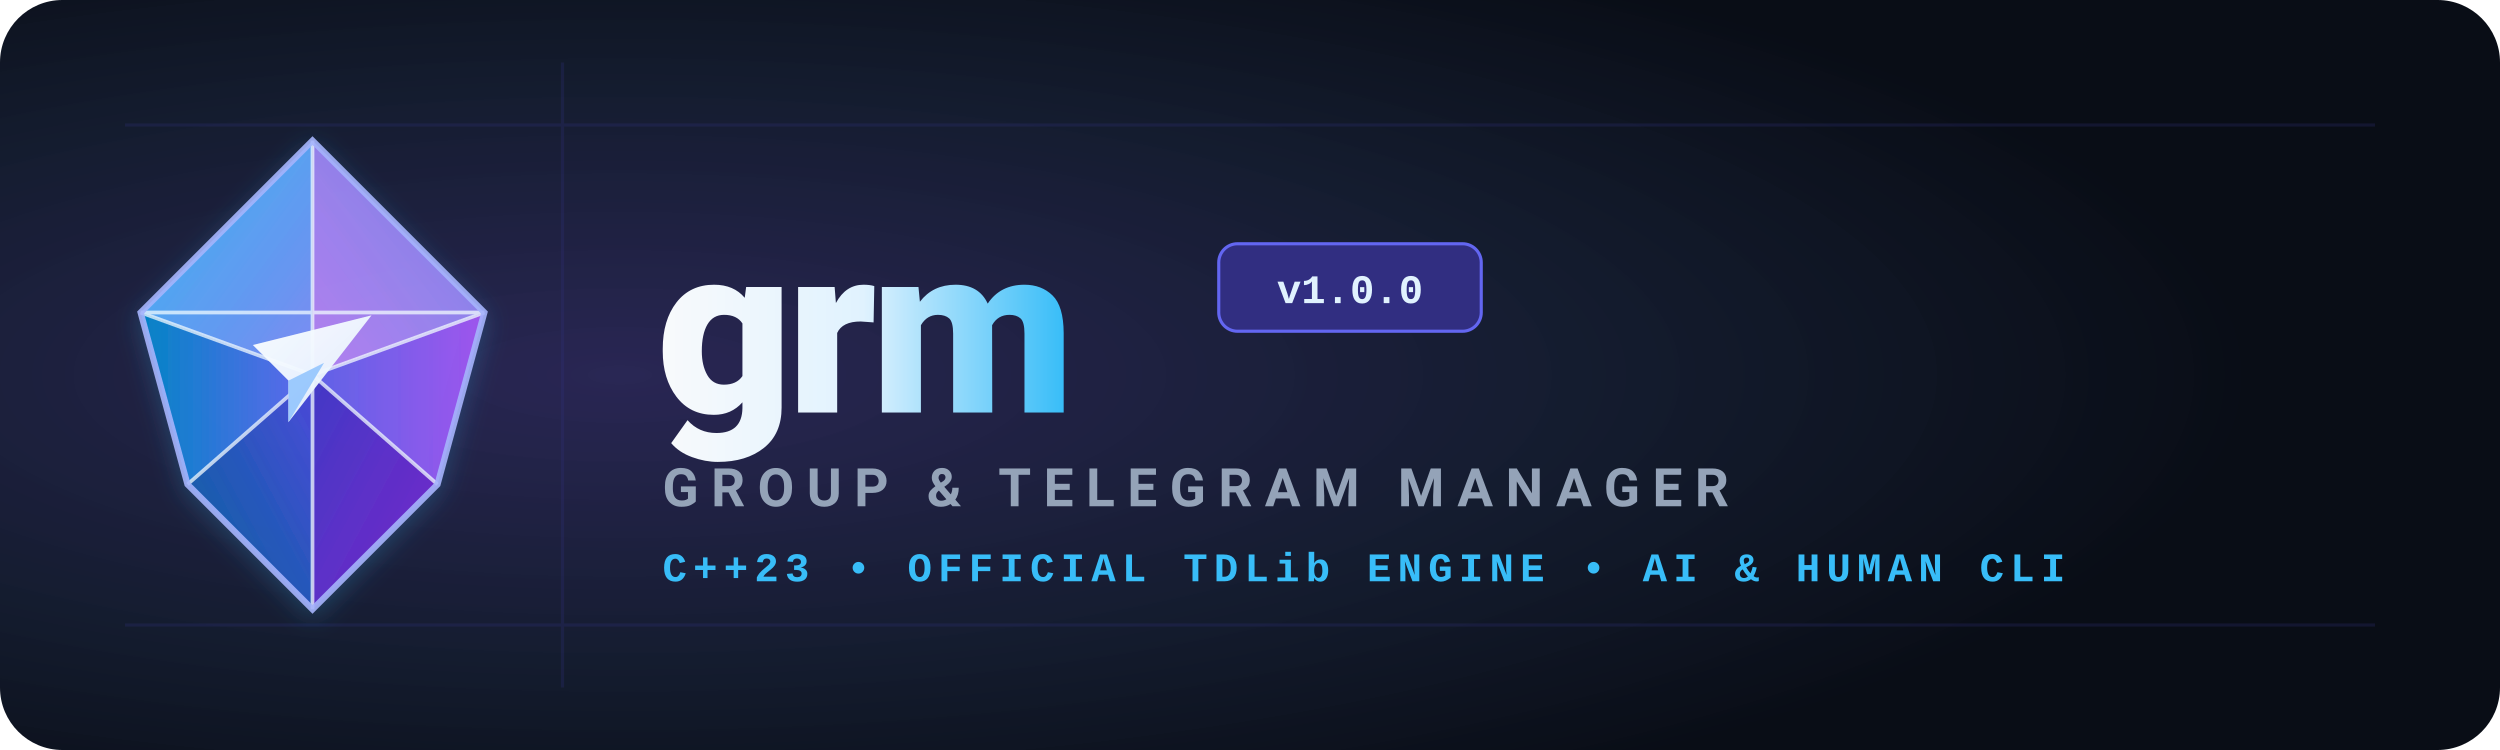
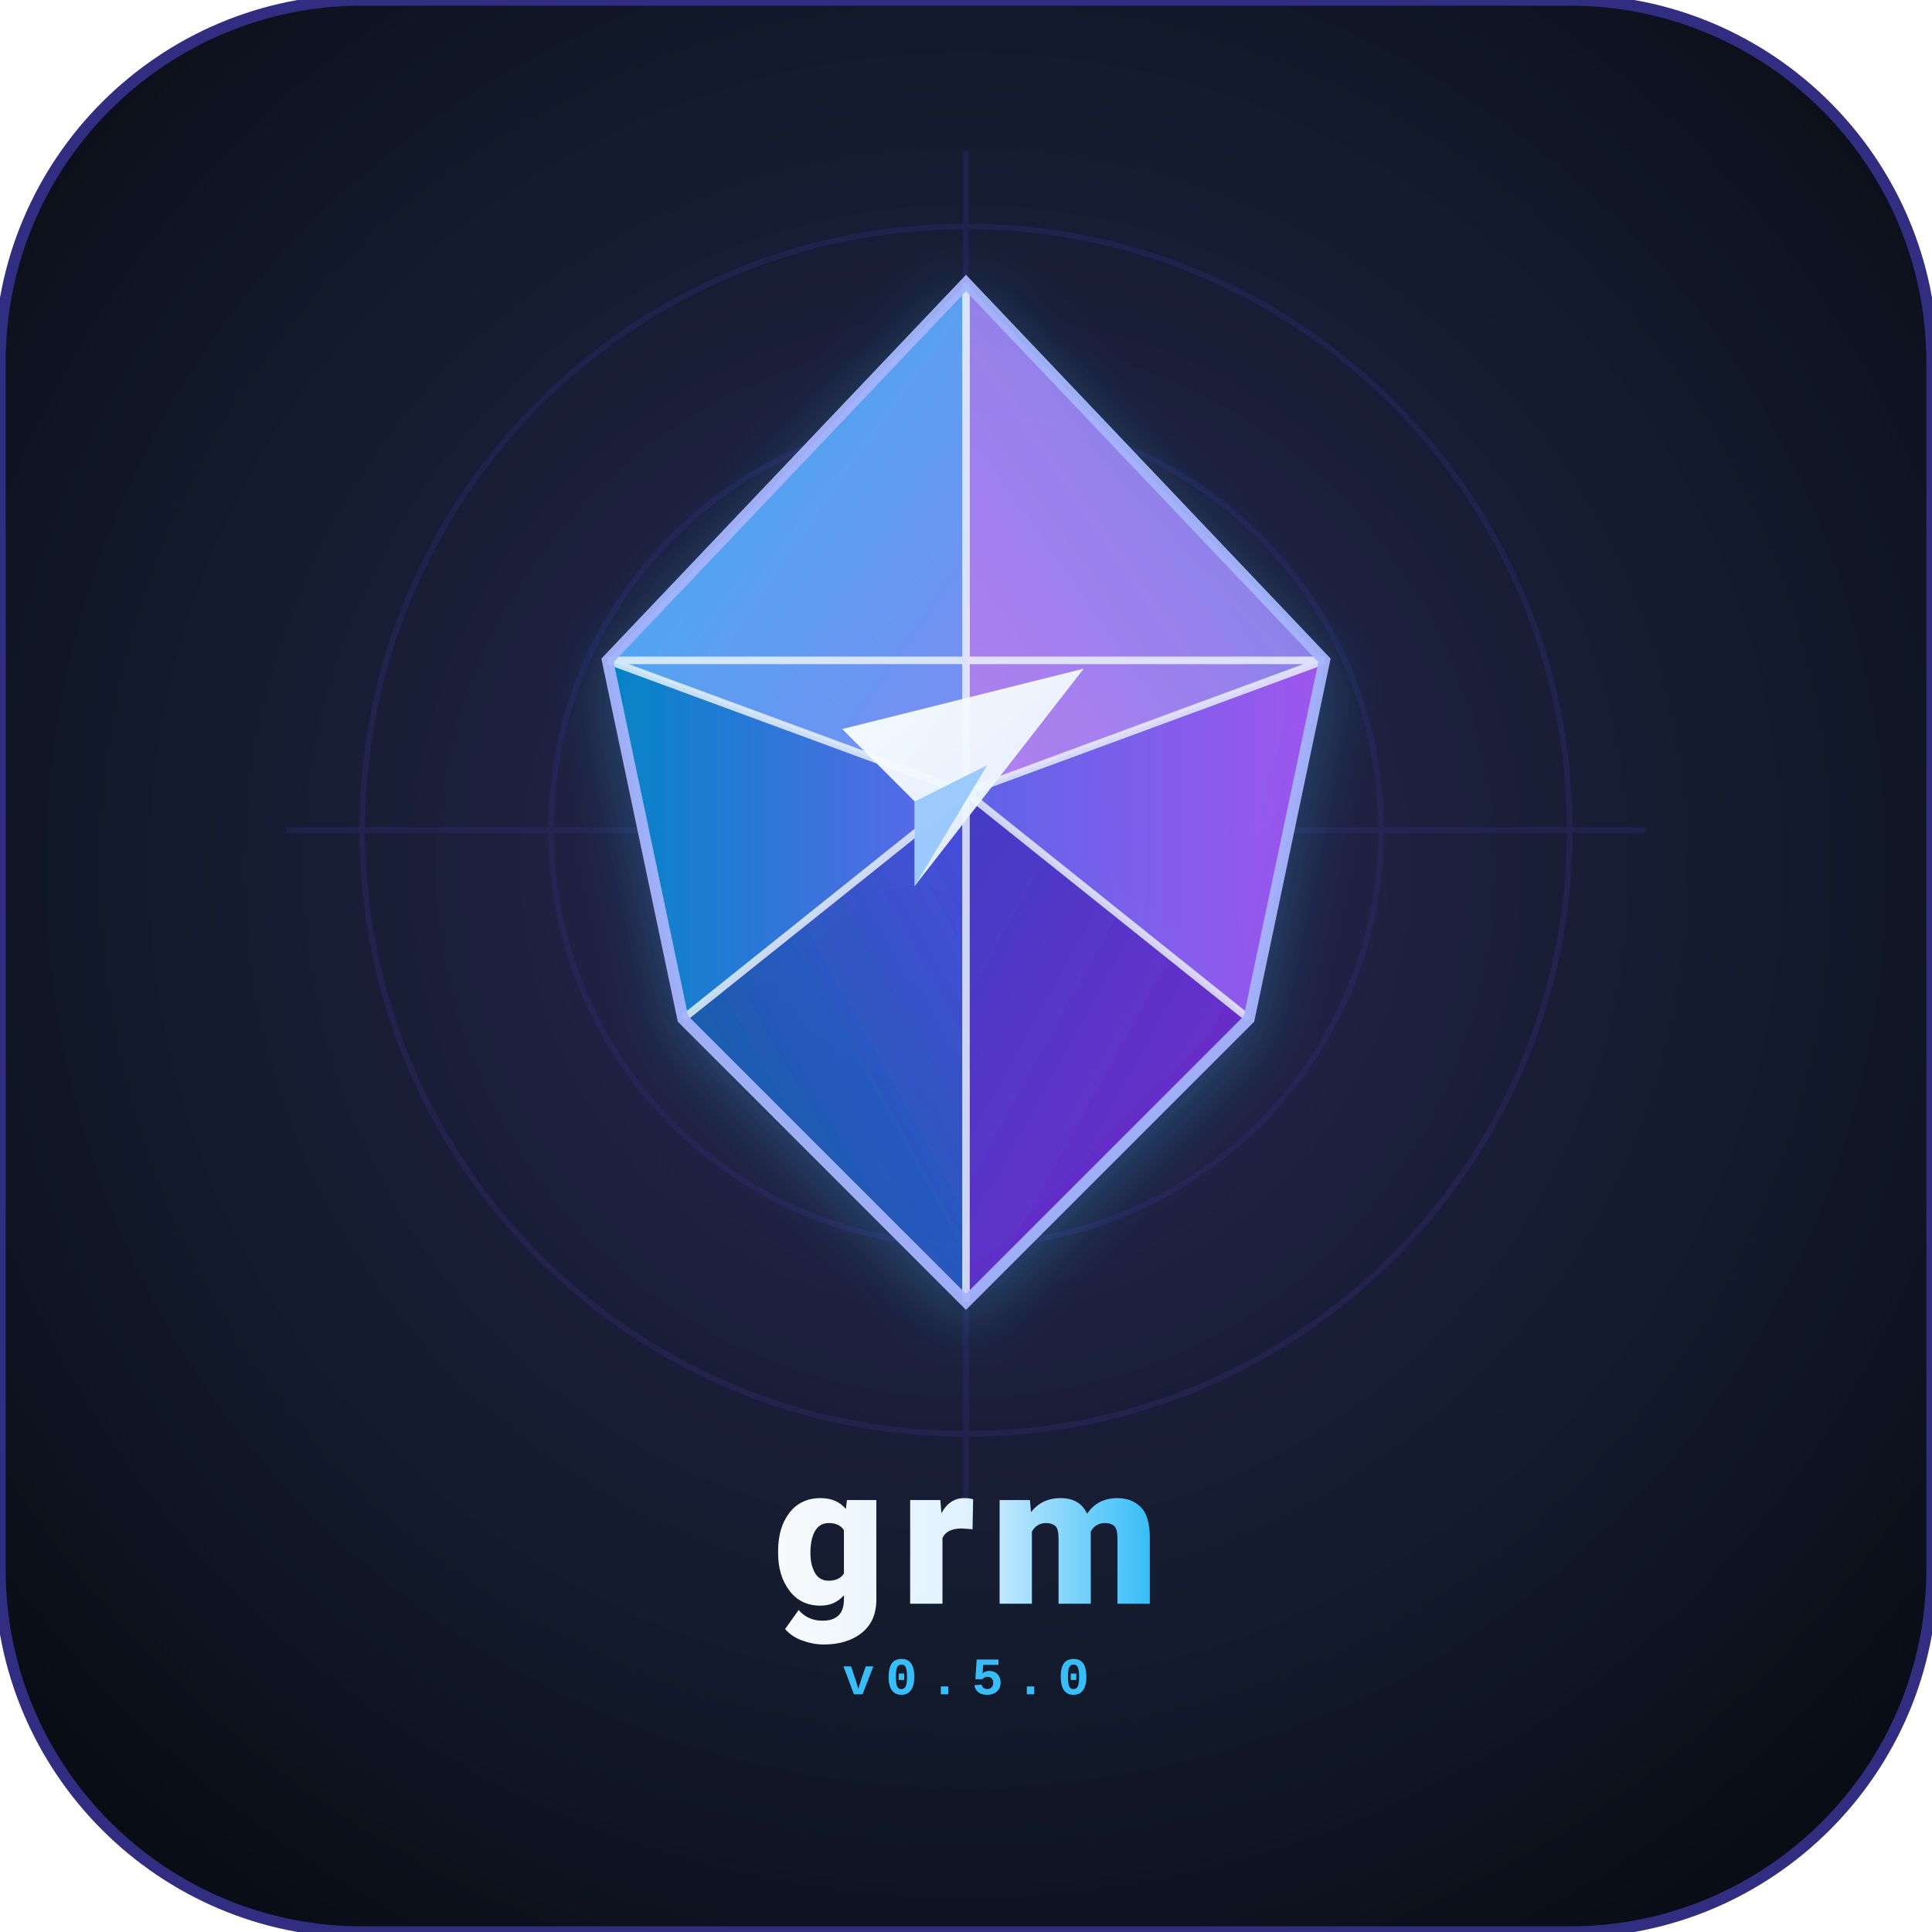
- <svg xmlns="http://www.w3.org/2000/svg" viewBox="0 0 800 240" width="800" height="240">
+ <svg xmlns="http://www.w3.org/2000/svg" viewBox="0 0 512 512" width="512" height="512">
  <defs>
-     <radialGradient id="bgGlow" cx="25%" cy="50%" r="65%">
+     <radialGradient id="bgGlow" cx="50%" cy="45%" r="65%">
      <stop offset="0%" stop-color="#1E1B4B" stop-opacity="0.95" />
      <stop offset="60%" stop-color="#0F172A" stop-opacity="0.98" />
      <stop offset="100%" stop-color="#090D16" stop-opacity="1.0" />
    </radialGradient>
    <linearGradient id="facetTopLeft" x1="0%" y1="0%" x2="100%" y2="100%">
      <stop offset="0%" stop-color="#38BDF8" />
      <stop offset="100%" stop-color="#818CF8" />
    </linearGradient>
    <linearGradient id="facetTopRight" x1="100%" y1="0%" x2="0%" y2="100%">
      <stop offset="0%" stop-color="#818CF8" />
      <stop offset="100%" stop-color="#C084FC" />
    </linearGradient>
    <linearGradient id="facetCenterLeft" x1="0%" y1="50%" x2="100%" y2="50%">
      <stop offset="0%" stop-color="#0284C7" />
      <stop offset="100%" stop-color="#6366F1" />
    </linearGradient>
    <linearGradient id="facetCenterRight" x1="100%" y1="50%" x2="0%" y2="50%">
      <stop offset="0%" stop-color="#A855F7" />
      <stop offset="100%" stop-color="#6366F1" />
    </linearGradient>
    <linearGradient id="facetBottomLeft" x1="0%" y1="100%" x2="100%" y2="0%">
      <stop offset="0%" stop-color="#0369A1" />
      <stop offset="100%" stop-color="#4F46E5" />
    </linearGradient>
    <linearGradient id="facetBottomRight" x1="100%" y1="100%" x2="0%" y2="0%">
      <stop offset="0%" stop-color="#7E22CE" />
      <stop offset="100%" stop-color="#4338CA" />
    </linearGradient>
    <linearGradient id="planeGrad" x1="0%" y1="0%" x2="100%" y2="100%">
      <stop offset="0%" stop-color="#FFFFFF" />
      <stop offset="100%" stop-color="#E0F2FE" />
    </linearGradient>
    <linearGradient id="textGrad" x1="0%" y1="0%" x2="100%" y2="0%">
      <stop offset="0%" stop-color="#F8FAFC" />
      <stop offset="50%" stop-color="#E0F2FE" />
      <stop offset="100%" stop-color="#38BDF8" />
    </linearGradient>
-     <filter id="shardGlow" x="-20%" y="-20%" width="140%" height="140%">
-       <feDropShadow dx="0" dy="8" stdDeviation="12" flood-color="#6366F1" flood-opacity="0.35" />
-       <feDropShadow dx="0" dy="2" stdDeviation="4" flood-color="#38BDF8" flood-opacity="0.25" />
+     <filter id="shardGlow" x="-30%" y="-30%" width="160%" height="160%">
+       <feDropShadow dx="0" dy="12" stdDeviation="18" flood-color="#6366F1" flood-opacity="0.45" />
+       <feDropShadow dx="0" dy="4" stdDeviation="8" flood-color="#38BDF8" flood-opacity="0.30" />
    </filter>
  </defs>
-   <rect width="800" height="240" rx="20" fill="url(#bgGlow)" />
-   <g stroke="#312E81" stroke-width="1" opacity="0.25">
-     <line x1="40" y1="40" x2="760" y2="40" />
-     <line x1="40" y1="200" x2="760" y2="200" />
-     <line x1="180" y1="20" x2="180" y2="220" />
+   <rect width="512" height="512" rx="96" fill="url(#bgGlow)" stroke="#312E81" stroke-width="3" />
+   <g stroke="#312E81" stroke-width="1.5" opacity="0.3">
+     <circle cx="256" cy="220" r="160" fill="none" />
+     <circle cx="256" cy="220" r="110" fill="none" />
+     <line x1="256" y1="40" x2="256" y2="400" />
+     <line x1="76" y1="220" x2="436" y2="220" />
  </g>
-   <g transform="translate(100, 120)" filter="url(#shardGlow)">
-     <polygon points="0,-75 -55,-20 0,0" fill="url(#facetTopLeft)" opacity="0.95" />
-     <polygon points="0,-75 55,-20 0,0" fill="url(#facetTopRight)" opacity="0.90" />
-     <polygon points="-55,-20 -40,35 0,0" fill="url(#facetCenterLeft)" opacity="0.98" />
-     <polygon points="55,-20 40,35 0,0" fill="url(#facetCenterRight)" opacity="0.92" />
-     <polygon points="-40,35 0,75 0,0" fill="url(#facetBottomLeft)" opacity="0.90" />
-     <polygon points="40,35 0,75 0,0" fill="url(#facetBottomRight)" opacity="0.95" />
-     <g stroke="#F0F9FF" stroke-width="1.2" opacity="0.75">
-       <line x1="0" y1="-75" x2="0" y2="75" />
-       <line x1="-55" y1="-20" x2="55" y2="-20" />
-       <line x1="-55" y1="-20" x2="0" y2="0" />
-       <line x1="55" y1="-20" x2="0" y2="0" />
-       <line x1="-40" y1="35" x2="0" y2="0" />
-       <line x1="40" y1="35" x2="0" y2="0" />
+   <g transform="translate(256, 210)" filter="url(#shardGlow)">
+     <polygon points="0,-135 -95,-35 0,0" fill="url(#facetTopLeft)" opacity="0.95" />
+     <polygon points="0,-135 95,-35 0,0" fill="url(#facetTopRight)" opacity="0.90" />
+     <polygon points="-95,-35 -75,60 0,0" fill="url(#facetCenterLeft)" opacity="0.98" />
+     <polygon points="95,-35 75,60 0,0" fill="url(#facetCenterRight)" opacity="0.92" />
+     <polygon points="-75,60 0,135 0,0" fill="url(#facetBottomLeft)" opacity="0.90" />
+     <polygon points="75,60 0,135 0,0" fill="url(#facetBottomRight)" opacity="0.95" />
+     <g stroke="#F0F9FF" stroke-width="2" opacity="0.8">
+       <line x1="0" y1="-135" x2="0" y2="135" />
+       <line x1="-95" y1="-35" x2="95" y2="-35" />
+       <line x1="-95" y1="-35" x2="0" y2="0" />
+       <line x1="95" y1="-35" x2="0" y2="0" />
+       <line x1="-75" y1="60" x2="0" y2="0" />
+       <line x1="75" y1="60" x2="0" y2="0" />
    </g>
-     <polygon points="0,-75 55,-20 40,35 0,75 -40,35 -55,-20" fill="none" stroke="#A5B4FC" stroke-width="2" opacity="0.9" />
-     <g transform="translate(-2, -2) scale(0.95)">
+     <polygon points="0,-135 95,-35 75,60 0,135 -75,60 -95,-35" fill="none" stroke="#A5B4FC" stroke-width="3" opacity="0.95" />
+     <g transform="translate(-4, -4) scale(1.6)">
      <path d="M-18,-8 L22,-18 L-6,18 L-6,4 Z" fill="url(#planeGrad)" opacity="0.95" />
      <path d="M-6,4 L6,-2 L-6,18 Z" fill="#93C5FD" opacity="0.90" />
    </g>
  </g>
-   <g transform="translate(210, 110)">
-     <text x="0" y="22" font-family="system-ui, -apple-system, 'Segoe UI', Roboto, Helvetica, Arial, sans-serif" font-weight="900" font-size="76" letter-spacing="-2" fill="url(#textGrad)">grm</text>
-     <rect x="180" y="-32" width="84" height="28" rx="6" fill="#312E81" stroke="#6366F1" stroke-width="1" />
-     <text x="222" y="-13" font-family="monospace, 'Courier New'" font-weight="700" font-size="13" fill="#E0F2FE" text-anchor="middle">v1.0.0</text>
-     <text x="2" y="52" font-family="system-ui, -apple-system, 'Segoe UI', Roboto, Helvetica, Arial, sans-serif" font-weight="700" font-size="17" letter-spacing="4" fill="#94A3B8">GROUP &amp; TELEGRAM MANAGER</text>
-     <text x="2" y="76" font-family="monospace, 'Courier New'" font-weight="600" font-size="13" letter-spacing="2" fill="#38BDF8">C++23 • OFFICIAL TDLib ENGINE • AI &amp; HUMAN CLI</text>
+   <g transform="translate(256, 425)">
+     <text x="0" y="0" font-family="system-ui, -apple-system, 'Segoe UI', Roboto, Helvetica, Arial, sans-serif" font-weight="900" font-size="52" letter-spacing="4" fill="url(#textGrad)" text-anchor="middle">grm</text>
+     <text x="0" y="24" font-family="monospace, 'Courier New'" font-weight="600" font-size="14" letter-spacing="3" fill="#38BDF8" text-anchor="middle">v0.5.0</text>
  </g>
</svg>
